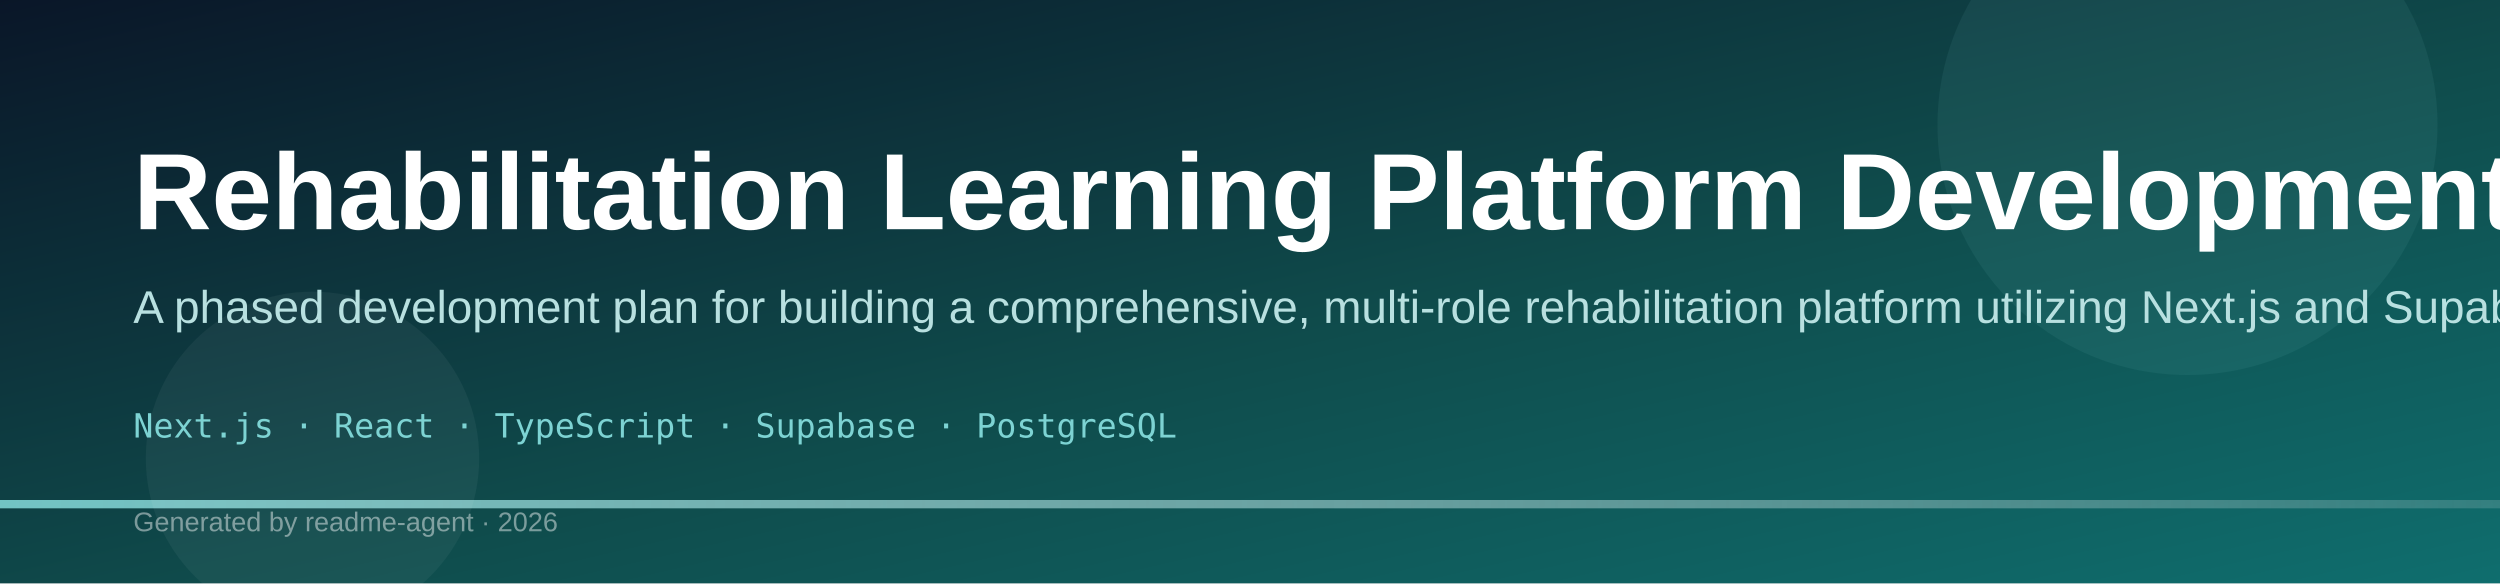
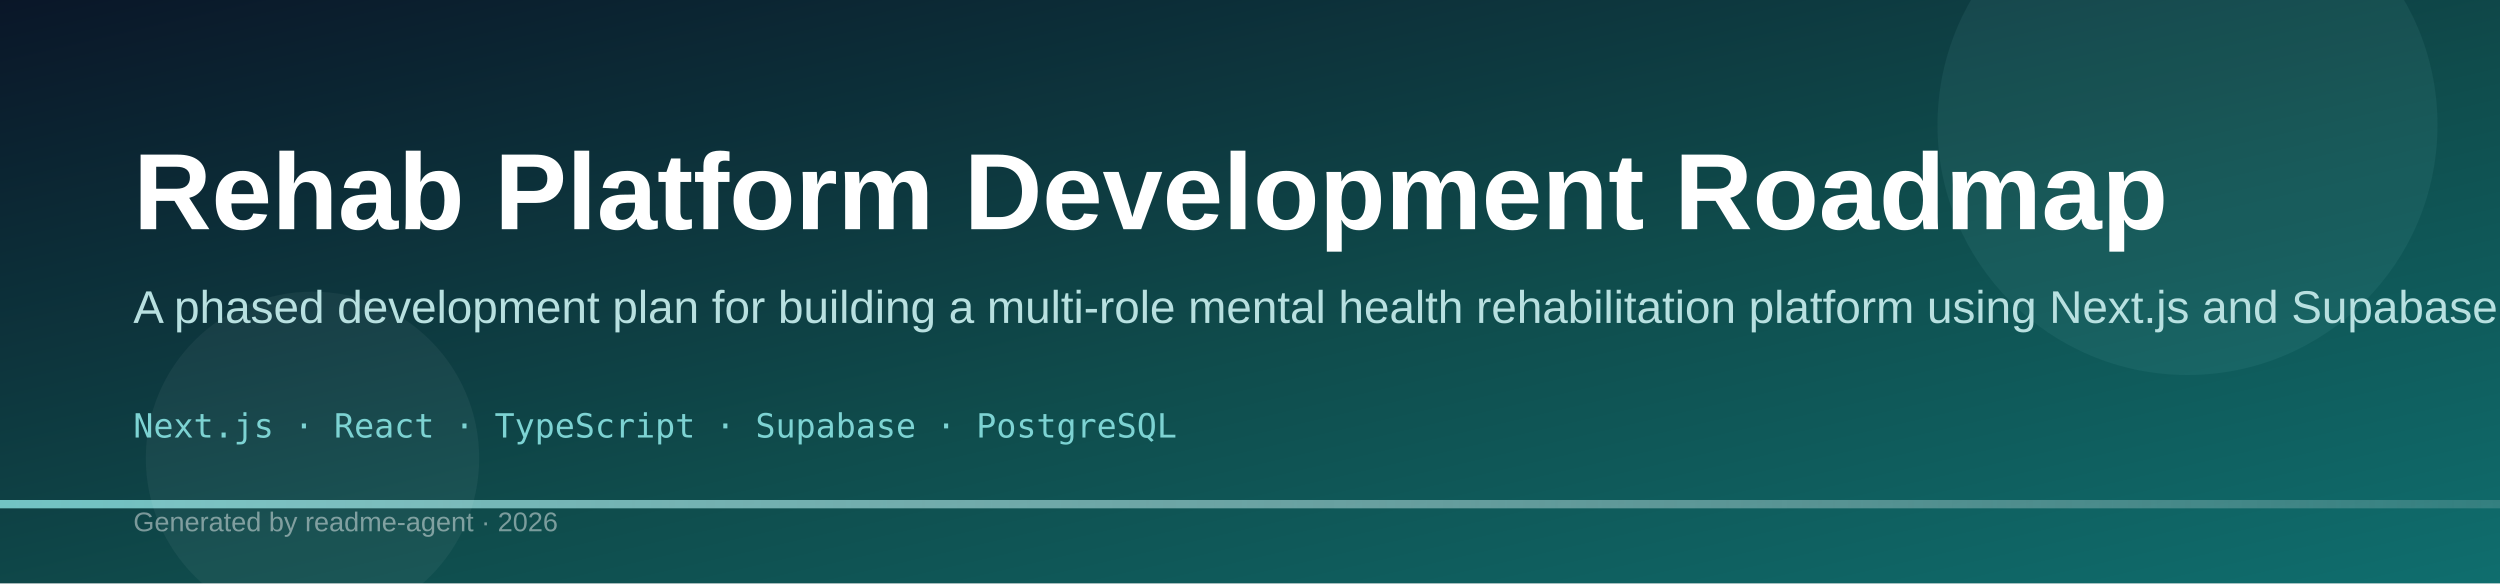
- <svg xmlns="http://www.w3.org/2000/svg" width="1200" height="280" viewBox="0 0 1200 280" role="img" aria-label="Rehabilitation Learning Platform Development Plan">
+ <svg xmlns="http://www.w3.org/2000/svg" width="1200" height="280" viewBox="0 0 1200 280" role="img" aria-label="Rehab Platform Development Roadmap">
  <defs>
    <linearGradient id="bg" x1="0%" y1="0%" x2="100%" y2="100%">
      <stop offset="0%" stop-color="#0a1628" />
      <stop offset="55%" stop-color="#0f4c4c" />
      <stop offset="100%" stop-color="#0f6e6e" />
    </linearGradient>
    <linearGradient id="accent" x1="0%" y1="0%" x2="100%" y2="0%">
      <stop offset="0%" stop-color="#7dd3d3" stop-opacity="0.9" />
      <stop offset="100%" stop-color="#ffffff" stop-opacity="0.15" />
    </linearGradient>
  </defs>
  <rect width="1200" height="280" fill="url(#bg)" />
  <rect x="0" y="240" width="1200" height="4" fill="url(#accent)" />
  <circle cx="1050" cy="60" r="120" fill="#7dd3d3" fill-opacity="0.08" />
  <circle cx="150" cy="220" r="80" fill="#ffffff" fill-opacity="0.05" />
-   <text x="64" y="110" fill="#ffffff" font-family="Segoe UI, Arial, sans-serif" font-size="52" font-weight="700">Rehabilitation Learning Platform Development Plan</text>
-   <text x="64" y="155" fill="#b8e0e0" font-family="Segoe UI, Arial, sans-serif" font-size="22">A phased development plan for building a comprehensive, multi-role rehabilitation platform utilizing Next.js and Supabas</text>
+   <text x="64" y="110" fill="#ffffff" font-family="Segoe UI, Arial, sans-serif" font-size="52" font-weight="700">Rehab Platform Development Roadmap</text>
+   <text x="64" y="155" fill="#b8e0e0" font-family="Segoe UI, Arial, sans-serif" font-size="22">A phased development plan for building a multi-role mental health rehabilitation platform using Next.js and Supabase.</text>
  <text x="64" y="210" fill="#7dd3d3" font-family="Consolas, monospace" font-size="16">Next.js · React · TypeScript · Supabase · PostgreSQL</text>
  <text x="64" y="255" fill="#ffffff" fill-opacity="0.45" font-family="Segoe UI, Arial, sans-serif" font-size="13">Generated by readme-agent · 2026</text>
</svg>
